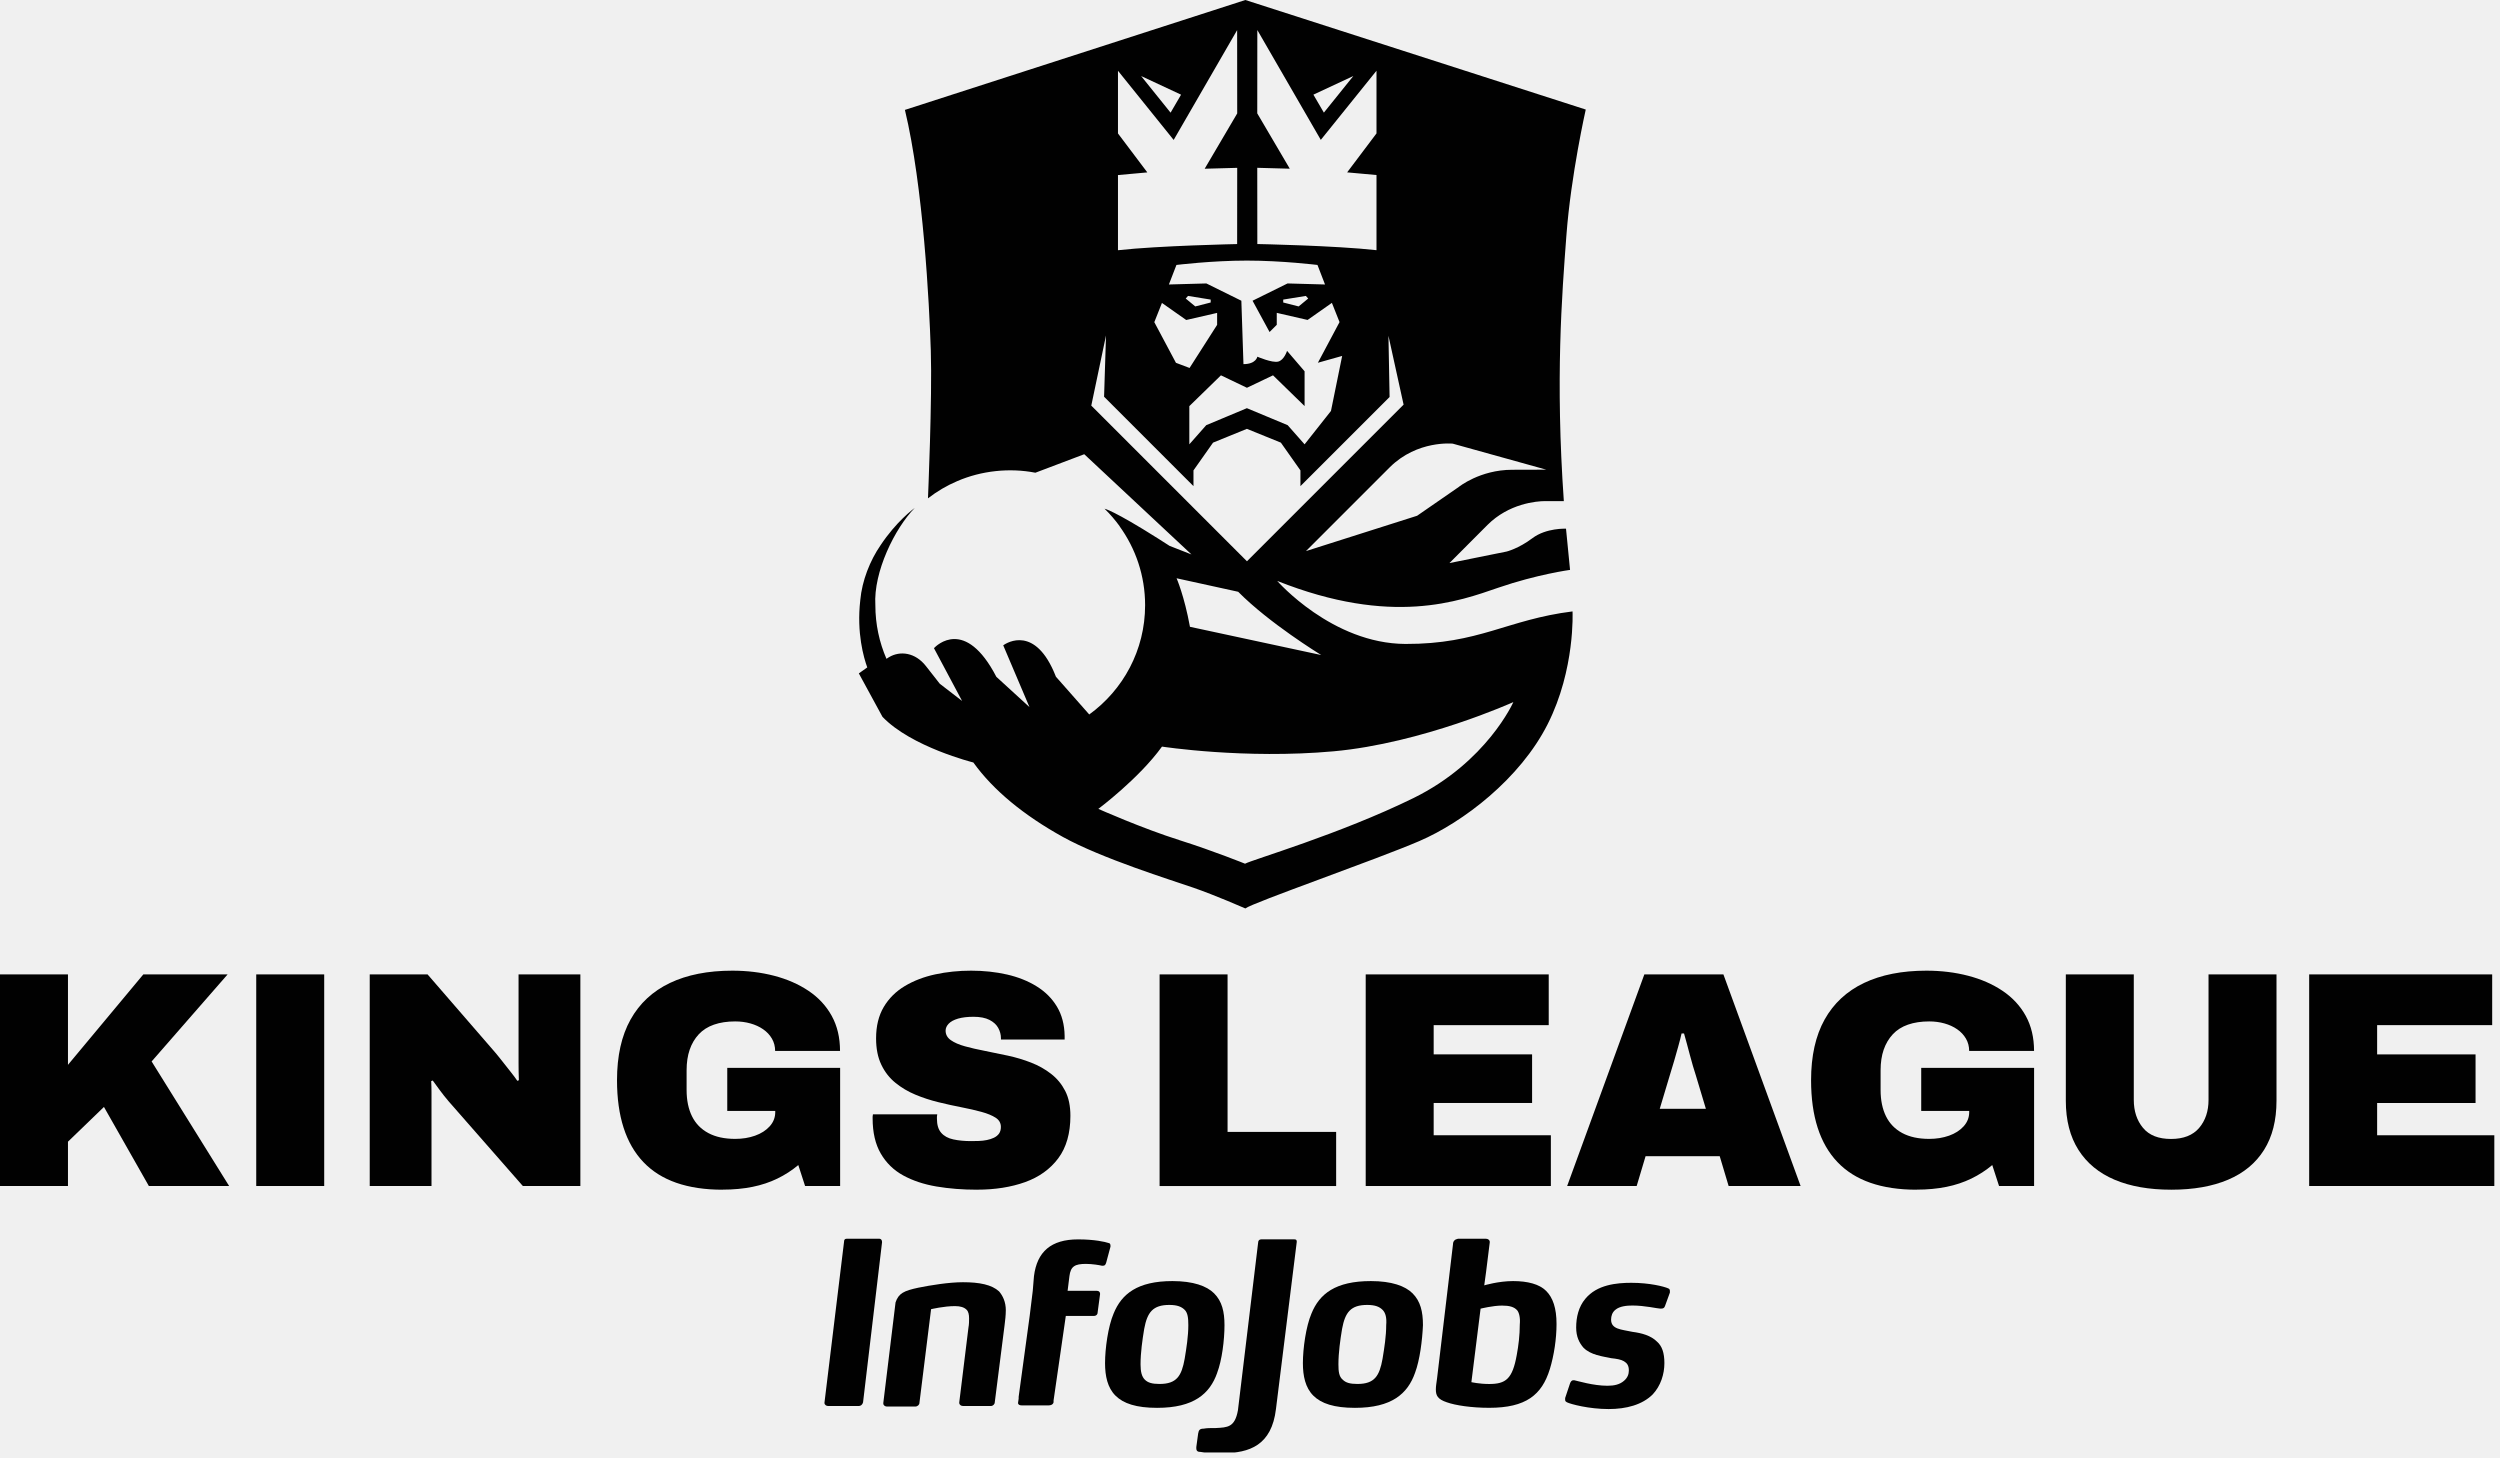
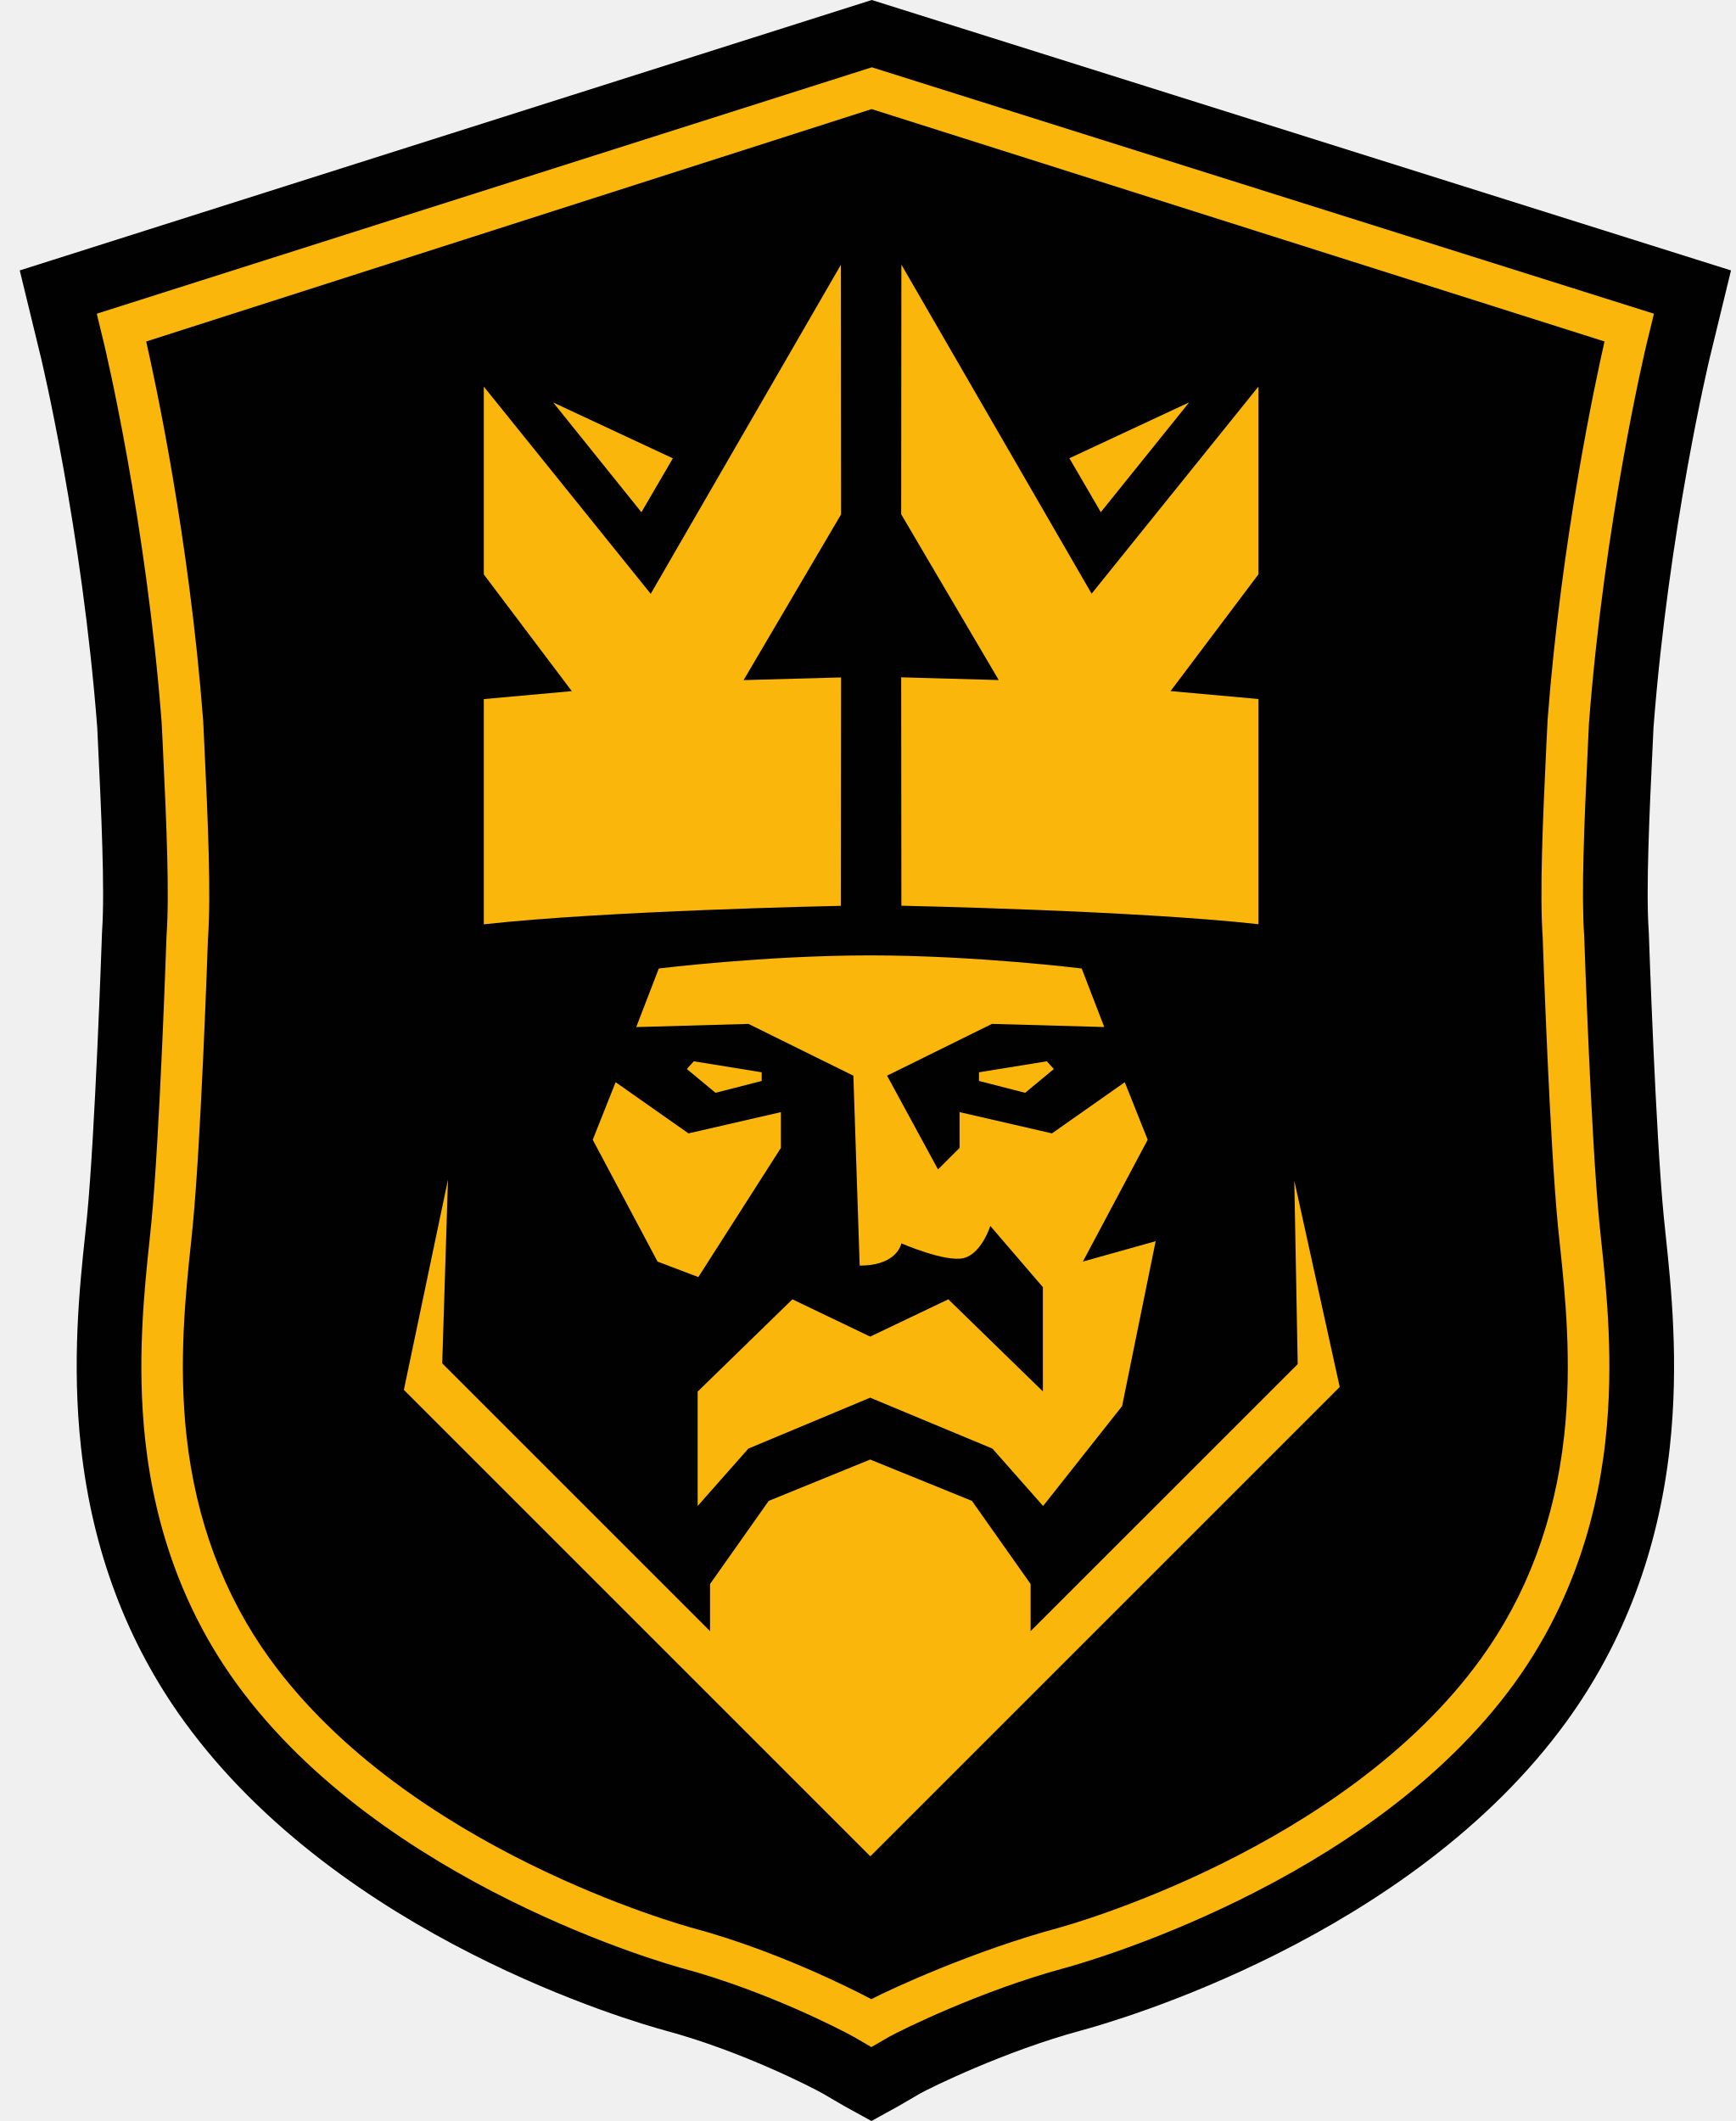
- <svg xmlns="http://www.w3.org/2000/svg" width="434" height="253" viewBox="0 0 434 253" fill="none">
-   <g clip-path="url(#clip0_876_35311)">
-     <path d="M0 205.891V169.156H11.799V184.856L24.882 169.156H39.513L26.322 184.268L39.778 205.891H25.842L18.046 192.166L11.799 198.197V205.885H0V205.891Z" fill="#010101" />
-     <path d="M44.483 205.891V169.156H56.282V205.891H44.483Z" fill="#010101" />
-     <path d="M64.185 205.891V169.156H74.226L85.652 182.347C85.97 182.702 86.397 183.218 86.931 183.896C87.465 184.574 88.005 185.258 88.557 185.954C89.109 186.65 89.529 187.209 89.811 187.635L90.075 187.527C90.039 186.53 90.021 185.54 90.021 184.562V169.156H100.752V205.891H90.766L77.898 191.206C77.292 190.491 76.776 189.843 76.35 189.255C75.924 188.667 75.516 188.109 75.12 187.575L74.856 187.683C74.892 188.361 74.91 189.033 74.91 189.711V205.891H64.179H64.185Z" fill="#010101" />
-     <path d="M125.43 206.533C119.308 206.533 114.723 204.931 111.68 201.726C108.638 198.521 107.113 193.786 107.113 187.521C107.113 183.32 107.894 179.815 109.46 177C111.026 174.191 113.307 172.073 116.296 170.645C119.284 169.222 122.897 168.508 127.134 168.508C129.697 168.508 132.109 168.802 134.372 169.39C136.634 169.978 138.627 170.849 140.355 172.007C142.084 173.165 143.428 174.618 144.388 176.358C145.349 178.104 145.829 180.133 145.829 182.443H134.564C134.564 181.663 134.378 180.949 134.006 180.307C133.634 179.665 133.124 179.125 132.481 178.681C131.839 178.236 131.101 177.9 130.267 177.666C129.433 177.432 128.551 177.318 127.626 177.318C126.24 177.318 125.01 177.504 123.941 177.876C122.873 178.248 121.991 178.813 121.301 179.557C120.605 180.307 120.082 181.195 119.728 182.227C119.374 183.26 119.194 184.454 119.194 185.804V189.219C119.194 191.001 119.506 192.52 120.131 193.786C120.755 195.052 121.697 196.019 122.963 196.697C124.223 197.375 125.784 197.711 127.638 197.711C128.887 197.711 130.033 197.525 131.083 197.153C132.133 196.781 132.98 196.235 133.622 195.527C134.264 194.812 134.582 193.996 134.582 193.072V192.856H126.252V185.378H145.847V205.885H139.761L138.585 202.254C137.481 203.178 136.268 203.965 134.954 204.601C133.64 205.243 132.193 205.723 130.627 206.041C129.061 206.359 127.332 206.521 125.448 206.521L125.43 206.533Z" fill="#010101" />
-     <path d="M169.642 206.533C167.116 206.533 164.757 206.347 162.567 205.975C160.376 205.603 158.456 204.961 156.799 204.055C155.143 203.148 153.846 201.882 152.904 200.262C151.962 198.641 151.488 196.607 151.488 194.146V193.852C151.488 193.726 151.506 193.594 151.542 193.45H162.705C162.669 193.594 162.651 193.726 162.651 193.852V194.2C162.651 195.269 162.897 196.085 163.395 196.655C163.893 197.225 164.595 197.609 165.501 197.801C166.407 197.999 167.434 198.095 168.574 198.095C169 198.095 169.456 198.089 169.936 198.071C170.416 198.053 170.879 197.999 171.323 197.909C171.767 197.819 172.175 197.687 172.553 197.507C172.925 197.327 173.219 197.087 173.435 196.787C173.645 196.487 173.753 196.103 173.753 195.641C173.753 194.962 173.453 194.428 172.847 194.038C172.241 193.648 171.425 193.306 170.392 193.024C169.36 192.742 168.202 192.472 166.924 192.226C165.645 191.98 164.307 191.686 162.921 191.344C161.534 191.007 160.196 190.569 158.918 190.035C157.633 189.501 156.481 188.817 155.449 187.977C154.417 187.143 153.594 186.092 152.994 184.826C152.388 183.566 152.088 182.041 152.088 180.259C152.088 178.122 152.532 176.31 153.42 174.81C154.309 173.315 155.527 172.103 157.075 171.179C158.624 170.255 160.388 169.576 162.363 169.15C164.337 168.724 166.413 168.508 168.586 168.508C170.759 168.508 172.865 168.73 174.809 169.174C176.748 169.618 178.47 170.303 179.965 171.233C181.459 172.157 182.635 173.333 183.488 174.756C184.34 176.178 184.79 177.87 184.82 179.827V180.469H173.765V180.253C173.765 179.611 173.603 179.005 173.285 178.434C172.967 177.864 172.457 177.402 171.761 177.048C171.065 176.694 170.146 176.514 169.012 176.514C167.944 176.514 167.044 176.622 166.317 176.832C165.585 177.048 165.045 177.342 164.691 177.714C164.337 178.086 164.157 178.489 164.157 178.915C164.157 179.593 164.457 180.145 165.063 180.571C165.669 180.997 166.485 181.357 167.518 181.639C168.55 181.927 169.708 182.191 170.987 182.437C172.271 182.69 173.603 182.966 174.99 183.266C176.376 183.566 177.714 183.968 178.992 184.466C180.271 184.964 181.429 185.612 182.461 186.416C183.494 187.215 184.31 188.205 184.916 189.381C185.522 190.557 185.822 191.998 185.822 193.708C185.822 196.733 185.12 199.193 183.716 201.078C182.311 202.962 180.385 204.343 177.948 205.219C175.512 206.089 172.739 206.527 169.648 206.527L169.642 206.533Z" fill="#010101" />
-     <path d="M201.306 205.891V169.156H213.105V196.499H231.955V205.897H201.306V205.891Z" fill="#010101" />
-     <path d="M237.087 205.891V169.156H268.858V177.966H248.885V183.038H265.971V191.476H248.885V197.081H269.23V205.891H237.087Z" fill="#010101" />
-     <path d="M272.057 205.891L285.458 169.156H299.183L312.585 205.891H300.09L298.541 200.712H285.674L284.126 205.891H272.057ZM288.129 192.49H296.141L294.376 186.614C294.232 186.188 294.076 185.672 293.896 185.066C293.716 184.46 293.542 183.818 293.362 183.146C293.182 182.467 293.008 181.801 292.828 181.141C292.648 180.481 292.486 179.905 292.348 179.407H291.922C291.778 180.049 291.592 180.775 291.363 181.597C291.129 182.419 290.889 183.26 290.643 184.136C290.391 185.006 290.145 185.834 289.893 186.62L288.129 192.496V192.49Z" fill="#010101" />
-     <path d="M332.719 206.533C326.598 206.533 322.013 204.931 318.97 201.726C315.927 198.521 314.403 193.786 314.403 187.521C314.403 183.32 315.183 179.815 316.749 177C318.316 174.191 320.596 172.073 323.585 170.645C326.574 169.222 330.187 168.508 334.424 168.508C336.986 168.508 339.399 168.802 341.661 169.39C343.924 169.978 345.916 170.849 347.639 172.007C349.367 173.165 350.711 174.618 351.672 176.358C352.632 178.104 353.112 180.133 353.112 182.443H341.847C341.847 181.663 341.661 180.949 341.289 180.307C340.917 179.665 340.407 179.125 339.765 178.681C339.123 178.236 338.385 177.9 337.55 177.666C336.716 177.432 335.834 177.318 334.91 177.318C333.523 177.318 332.293 177.504 331.225 177.876C330.157 178.248 329.274 178.813 328.584 179.557C327.888 180.307 327.366 181.195 327.006 182.227C326.652 183.26 326.472 184.454 326.472 185.804V189.219C326.472 191.001 326.784 192.52 327.408 193.786C328.032 195.052 328.974 196.019 330.235 196.697C331.501 197.375 333.055 197.711 334.91 197.711C336.158 197.711 337.304 197.525 338.355 197.153C339.405 196.781 340.251 196.235 340.893 195.527C341.535 194.812 341.853 193.996 341.853 193.072V192.856H333.523V185.378H353.118V205.885H347.033L345.856 202.254C344.752 203.178 343.54 203.965 342.225 204.601C340.905 205.243 339.465 205.723 337.898 206.041C336.332 206.359 334.604 206.521 332.719 206.521V206.533Z" fill="#010101" />
-     <path d="M376.944 206.533C373.097 206.533 369.814 205.957 367.089 204.799C364.365 203.64 362.276 201.918 360.818 199.62C359.36 197.321 358.627 194.482 358.627 191.104V169.156H370.426V190.941C370.426 192.898 370.96 194.518 372.029 195.803C373.097 197.087 374.717 197.723 376.89 197.723C379.062 197.723 380.689 197.081 381.775 195.803C382.861 194.518 383.401 192.904 383.401 190.941V169.156H395.2V191.104C395.2 194.488 394.48 197.327 393.04 199.62C391.599 201.918 389.517 203.64 386.792 204.799C384.067 205.957 380.785 206.533 376.938 206.533H376.944Z" fill="#010101" />
-     <path d="M400.871 205.891V169.156H432.643V177.966H412.67V183.038H429.756V191.476H412.67V197.081H433.015V205.891H400.871Z" fill="#010101" />
-     <path d="M143.128 243.55C143.128 243.868 143.446 244.084 143.764 244.084H149.081C149.4 244.084 149.718 243.874 149.826 243.448L153.12 215.691V215.583C153.12 215.265 152.91 215.049 152.694 215.049H146.951C146.633 215.049 146.525 215.259 146.525 215.583L143.122 243.55H143.128Z" fill="#010101" />
-     <path d="M174.606 227.49C174.606 228.342 174.498 229.195 174.396 230.041L172.691 243.442C172.691 243.76 172.373 244.078 172.055 244.078H167.164C166.846 244.078 166.528 243.868 166.528 243.544V243.436L168.124 230.461C168.232 229.927 168.232 229.291 168.232 228.864C168.232 228.228 168.124 227.694 167.806 227.376C167.38 226.95 166.744 226.74 165.783 226.74C163.869 226.74 161.636 227.274 161.636 227.274L159.614 243.544C159.614 243.862 159.296 244.18 158.87 244.18H153.979C153.661 244.18 153.343 243.97 153.343 243.646V243.538L155.467 226.098C156.001 224.501 156.955 224.075 159.404 223.547C161.528 223.121 164.721 222.593 167.17 222.593C170.038 222.593 172.169 223.019 173.441 224.189C174.077 224.934 174.612 225.996 174.612 227.484L174.606 227.49Z" fill="#010101" />
-     <path d="M225.12 215.577C225.12 215.259 225.012 215.151 224.693 215.151H218.95C218.632 215.151 218.416 215.361 218.416 215.685L214.905 244.822C214.371 247.799 213.099 247.799 211.076 247.907C210.224 247.907 209.48 247.907 208.952 248.015C208.316 248.015 208.1 248.225 207.998 248.867L207.679 251.208V251.418C207.679 251.952 207.998 252.054 208.424 252.054C209.168 252.162 209.486 252.264 212.253 252.264C216.934 252.264 220.763 250.884 221.507 244.606L225.12 215.571V215.577Z" fill="#010101" />
-     <path d="M211.298 238.341C210.02 241.954 207.259 244.402 200.874 244.402C197.261 244.402 195.022 243.658 193.642 242.278C192.262 240.897 191.836 238.875 191.836 236.642C191.836 234.092 192.37 230.263 193.324 228.03C194.704 224.627 197.471 222.395 203.532 222.395C207.145 222.395 209.486 223.247 210.764 224.519C212.144 225.9 212.571 227.712 212.571 230.047C212.571 232.597 212.144 236.108 211.292 238.341M205.657 227.388C205.123 226.854 204.379 226.536 202.998 226.536C200.13 226.536 199.169 227.814 198.635 230.683C198.317 232.597 197.999 234.83 197.999 236.852C197.999 238.131 198.209 238.977 198.743 239.511C199.277 240.045 200.022 240.255 201.294 240.255C204.271 240.255 205.123 238.875 205.657 235.892C205.975 233.978 206.293 231.955 206.293 230.041C206.293 228.762 206.185 227.916 205.657 227.382" fill="#010101" />
-     <path d="M245.644 238.341C244.366 241.954 241.605 244.402 235.22 244.402C231.607 244.402 229.369 243.658 227.988 242.278C226.608 240.897 226.182 238.875 226.182 236.642C226.182 234.092 226.716 230.263 227.67 228.03C229.05 224.627 231.817 222.395 237.987 222.395C241.599 222.395 243.94 223.247 245.218 224.519C246.599 225.9 247.025 227.712 247.025 230.047C246.917 232.597 246.491 236.108 245.644 238.341ZM240.009 227.388C239.475 226.854 238.731 226.536 237.35 226.536C234.482 226.536 233.522 227.814 232.987 230.683C232.669 232.597 232.351 234.83 232.351 236.852C232.351 238.131 232.459 238.977 233.095 239.511C233.63 240.045 234.374 240.255 235.646 240.255C238.623 240.255 239.475 238.875 240.009 235.892C240.327 233.978 240.645 231.955 240.645 230.041C240.753 228.762 240.537 227.916 240.009 227.382" fill="#010101" />
-     <path d="M269.044 237.699C267.664 242.164 264.897 244.396 258.518 244.396C255.433 244.396 252.666 243.97 251.178 243.442C249.582 242.908 249.263 242.272 249.263 241.209C249.263 240.675 249.371 240.039 249.473 239.295L252.24 216.003C252.24 215.469 252.558 215.151 253.092 215.049H257.984C258.302 215.049 258.62 215.259 258.62 215.583V215.691L257.984 220.799L257.665 223.139C257.665 223.139 260.114 222.395 262.665 222.395C265.215 222.395 267.238 222.929 268.408 224.099C269.578 225.27 270.214 227.076 270.214 229.843C270.214 232.393 269.788 235.268 269.044 237.711M263.409 227.502C262.875 226.866 262.028 226.65 260.75 226.65C259.154 226.65 257.029 227.184 257.029 227.184L255.433 239.943C255.433 239.943 256.813 240.261 258.518 240.261C261.386 240.261 262.557 239.409 263.301 235.262C263.619 233.558 263.835 231.751 263.835 229.945C263.943 228.774 263.727 227.922 263.409 227.496" fill="#010101" />
-     <path d="M289.035 226.746C288.927 227.064 288.717 227.172 288.399 227.172H288.189C287.763 227.172 285.53 226.638 283.406 226.638C282.451 226.638 281.173 226.746 280.429 227.382C279.895 227.808 279.685 228.444 279.685 229.087C279.685 230.791 281.491 230.791 283.406 231.211C285.002 231.421 286.598 231.847 287.661 232.915C288.513 233.66 288.939 234.83 288.939 236.636C288.939 238.551 288.303 240.573 286.916 242.062C285.11 243.868 282.343 244.612 279.259 244.612C275.856 244.612 272.663 243.76 272.027 243.442C271.919 243.334 271.709 243.334 271.709 243.016V242.698L272.561 240.147C272.669 239.829 272.879 239.613 273.095 239.613H273.305C273.839 239.721 276.6 240.567 279.048 240.567C280.219 240.567 281.173 240.357 281.917 239.715C282.553 239.181 282.769 238.545 282.769 237.909C282.769 237.056 282.451 236.63 281.917 236.312C281.383 235.994 280.639 235.886 279.685 235.778C278.196 235.46 276.174 235.244 274.902 233.972C274.157 233.12 273.623 232.057 273.623 230.461C273.623 228.654 274.049 226.848 275.22 225.462C277.242 223.013 280.645 222.695 283.195 222.695C286.388 222.695 288.831 223.331 289.575 223.649C289.893 223.757 289.893 223.967 289.893 224.183V224.393L289.041 226.734L289.035 226.746Z" fill="#010101" />
-     <path d="M192.472 215.793C191.836 215.583 190.023 215.157 187.154 215.157C182.473 215.157 180.031 217.282 179.497 221.537L179.287 224.087L178.752 228.45L176.838 242.488V242.806L176.73 243.55C176.73 243.868 177.048 243.976 177.366 243.976H182.047C182.365 243.976 182.791 243.868 182.899 243.442V243.124L185.024 228.45H189.915C190.233 228.45 190.551 228.24 190.551 227.814L190.977 224.621C190.977 224.303 190.767 224.087 190.443 224.087H185.336L185.654 221.537C185.864 219.832 186.608 219.412 188.523 219.412C189.585 219.412 190.863 219.622 191.289 219.73H191.499C191.818 219.73 191.926 219.52 192.034 219.196L192.778 216.429V216.219C192.778 216.009 192.67 215.793 192.46 215.793H192.472Z" fill="#010101" />
-     <path d="M153.192 124.434C158.204 129.679 168.976 132.368 168.976 132.368C172.445 137.211 177.792 141.568 184.508 145.289C191.224 149.015 203.4 152.802 207.175 154.105C210.944 155.407 216.195 157.706 216.195 157.706C217.426 156.709 238.779 149.286 246.383 146.015C253.992 142.744 263.889 135.206 268.684 125.694C273.485 116.182 272.993 106.141 272.993 106.141C261.662 107.552 256.753 111.837 243.994 111.789C231.241 111.741 221.723 100.848 221.723 100.848C241.642 108.77 253.338 104.353 260.09 102.03C266.836 99.708 272.561 98.933 272.561 98.933L271.859 91.78C271.859 91.78 268.432 91.618 266.025 93.43C263.619 95.243 261.554 95.747 261.554 95.747L251.622 97.751C251.622 97.751 254.509 94.841 258.223 91.132C261.932 87.423 266.703 86.991 268.258 86.991H271.481C269.998 65.77 271.145 51.276 271.931 40.828C272.717 30.373 275.286 19.018 275.286 19.018L216.195 0L157.093 19.078C160.286 32.396 161.324 52.669 161.588 60.867C161.853 69.064 161.096 86.499 161.096 86.499H161.114C162.663 85.298 164.361 84.296 166.18 83.522C170.369 81.715 175.236 81.187 179.743 82.064L188.163 78.877L188.223 78.853L188.337 78.955L206.011 95.477L206.815 96.227L206.839 96.251L203.034 94.763C202.944 94.703 202.854 94.648 202.764 94.588C202.164 94.198 201.594 93.838 201.054 93.496C193.282 88.581 191.746 88.311 191.746 88.311C192.718 89.253 193.6 90.285 194.392 91.378L194.362 91.366C197.147 95.219 198.791 99.948 198.791 105.061C198.791 112.869 194.968 119.777 189.093 124.032L183.308 117.478C183.242 117.304 183.17 117.148 183.104 116.98C182.936 116.572 182.762 116.176 182.581 115.816C178.915 108.38 174.161 112.029 174.161 112.029L178.717 122.753L172.967 117.496C167.566 107.077 162.543 112.095 162.159 112.497L162.135 112.521L166.69 121.067L167.02 121.685L163.143 118.696C163.143 118.696 162.621 118.042 160.754 115.648C158.888 113.247 156.235 112.935 154.321 114.093L153.889 114.369C152.652 111.513 151.962 108.368 151.962 105.061C151.608 99.294 155.347 91.702 158.804 88.173C158.546 88.365 155.593 90.538 152.844 94.684C151.044 97.301 149.652 100.788 149.346 104.167V104.179C148.685 109.868 149.952 114.201 150.558 115.864C149.706 116.452 149.094 116.902 149.094 116.902L153.198 124.44L153.192 124.434ZM252.234 77.028L268.438 81.535C268.438 81.535 268.138 81.553 262.52 81.553C256.903 81.553 253.224 84.548 253.224 84.548L246.011 89.535L226.716 95.669C226.716 95.669 236.468 85.892 241.263 81.121C246.065 76.35 252.228 77.022 252.228 77.022L252.234 77.028ZM234.938 13.197L229.825 19.553L228.006 16.432L234.938 13.197ZM218.26 19.679L218.272 5.215L229.291 24.282L238.959 12.279V23.16L233.864 29.923L238.959 30.385V43.432C231.847 42.634 218.272 42.364 218.272 42.364L218.26 29.131L223.907 29.287L218.26 19.679ZM216.46 45.239C222.563 45.239 228.714 45.995 228.714 45.995L230.023 49.386L223.517 49.206L217.444 52.206L220.396 57.638L221.645 56.389V54.313L226.998 55.543L231.217 52.578L232.543 55.915L228.786 62.973L232.999 61.791L231.055 71.345L226.476 77.136L223.541 73.812L216.46 70.859L209.402 73.812L206.467 77.136V70.505L211.958 65.157L216.466 67.318L220.997 65.157L226.476 70.493V64.455L223.433 60.908C223.433 60.908 222.929 62.523 221.885 62.775C220.841 63.033 218.278 61.923 218.278 61.923C218.278 61.923 218.062 63.213 215.865 63.213L215.499 52.206L209.426 49.206L202.92 49.386L204.229 45.995C204.229 45.995 210.368 45.239 216.466 45.239H216.46ZM227.106 51.822L225.444 53.197L222.767 52.513V52.008L226.698 51.372L227.1 51.822H227.106ZM205.939 55.549L211.292 54.319V56.395L206.509 63.879L204.145 62.985L200.388 55.927L201.714 52.59L205.933 55.555L205.939 55.549ZM205.843 51.822L206.245 51.372L210.176 52.008V52.513L207.499 53.197L205.837 51.822H205.843ZM205.033 16.438L203.214 19.559L198.101 13.203L205.033 16.438ZM194.08 30.391L199.175 29.929L194.08 23.166V12.285L203.749 24.294L214.767 5.227L214.779 19.691L209.132 29.293L214.779 29.137L214.767 42.37C214.767 42.37 201.192 42.646 194.08 43.438V30.391ZM189.447 70.415L192.004 58.232L191.668 68.872L207.187 84.392V81.661L210.584 76.842L216.46 74.448L222.359 76.842L225.756 81.661V84.392L241.233 68.92L241.035 58.292L243.664 70.247L216.472 97.439L189.447 70.415ZM214.947 102.732C220.342 108.182 229.093 113.547 229.363 113.715L206.575 108.812C205.597 103.447 204.253 100.386 204.253 100.386L214.947 102.732ZM201.708 129.607C201.708 129.607 216.069 131.827 231.493 130.429C246.917 129.031 262.719 121.883 262.719 121.883C262.719 121.883 258.115 132.283 245.38 138.543C232.639 144.802 217.312 149.268 216.141 149.94C216.141 149.94 210.722 147.743 204.853 145.883C198.221 143.788 190.671 140.421 190.671 140.421C190.671 140.421 197.723 135.158 201.72 129.613L201.708 129.607Z" fill="#010101" />
+ <svg xmlns="http://www.w3.org/2000/svg" width="81" height="99" viewBox="0 0 81 99" fill="none">
+   <g clip-path="url(#clip0_635_35305)">
+     <path d="M40.687 0L0.922 12.622L1.364 14.441L1.916 16.712C1.935 16.792 3.826 24.697 4.539 33.963C4.554 34.286 4.572 34.645 4.589 35.035C4.713 37.621 4.901 41.529 4.765 43.442V43.481L4.758 43.575V43.614C4.744 43.991 4.438 52.9 4.065 56.756C4.039 57.029 4.008 57.323 3.974 57.638L3.971 57.663C3.72 60.026 3.342 63.598 3.782 67.571C4.313 72.378 5.933 76.676 8.593 80.345C15.917 90.447 29.546 94.371 31.076 94.785C34.679 95.761 37.953 97.467 38.389 97.71L38.962 98.045L39.433 98.319L40.671 99L41.908 98.319L42.379 98.045L42.953 97.71C43.388 97.467 46.848 95.753 50.45 94.777C51.98 94.363 65.795 90.447 73.118 80.345C75.779 76.676 77.397 72.378 77.93 67.571C78.368 63.598 77.991 60.026 77.741 57.663L77.738 57.638C77.705 57.325 77.673 57.031 77.647 56.756C77.273 52.9 76.968 43.991 76.955 43.614V43.575L76.948 43.481V43.442C76.81 41.529 76.997 37.621 77.121 35.035C77.14 34.645 77.156 34.286 77.171 33.963C77.884 24.697 79.775 16.79 79.794 16.712L80.346 14.441L80.788 12.622L40.687 0Z" fill="#010101" />
+     <path d="M40.669 95.55L39.855 95.077C39.27 94.751 35.77 92.933 31.864 91.876C31.295 91.722 17.866 87.999 11.034 78.577C8.684 75.336 7.253 71.522 6.78 67.241C6.378 63.593 6.735 60.216 6.97 57.981L6.979 57.9C7.011 57.598 7.04 57.313 7.066 57.049C7.451 53.076 7.757 44.11 7.77 43.73L7.774 43.649C7.911 41.714 7.771 38.404 7.602 34.894L7.545 33.736C6.823 24.331 4.93 16.351 4.849 16.015L4.516 14.643L40.69 3.141L77.192 14.643L76.861 16.002C76.781 16.335 74.884 24.341 74.161 33.736L74.158 33.783L74.106 34.895C73.939 38.401 73.799 41.706 73.934 43.641L73.939 43.73C73.951 44.11 74.258 53.094 74.642 57.05C74.669 57.331 74.702 57.635 74.736 57.958L74.739 57.986C74.975 60.219 75.332 63.594 74.929 67.241C74.457 71.522 73.024 75.336 70.675 78.577C63.844 87.999 50.229 91.714 49.661 91.868C45.753 92.927 42.066 94.752 41.483 95.077L40.669 95.55ZM9.706 43.803C9.689 44.297 9.383 53.228 8.994 57.234C8.968 57.504 8.937 57.794 8.905 58.105L8.897 58.182C8.669 60.336 8.325 63.588 8.705 67.026C9.14 70.97 10.453 74.474 12.602 77.438C19.035 86.311 31.828 89.857 32.369 90.003C36.238 91.051 39.746 92.826 40.667 93.314C41.59 92.826 45.469 91.051 49.339 90.003C49.88 89.857 62.671 86.311 69.105 77.438C71.255 74.474 72.566 70.97 73.001 67.026C73.381 63.588 73.039 60.34 72.811 58.189L72.808 58.161C72.772 57.832 72.74 57.523 72.712 57.236C72.326 53.246 72.017 44.306 72.001 43.803V43.764C71.858 41.724 71.999 38.36 72.17 34.8L72.23 33.583C72.881 25.1 74.481 17.716 74.885 15.939L40.68 5.092L6.823 15.94C7.222 17.691 8.824 25.07 9.478 33.585L9.485 33.674L9.538 34.8C9.709 38.365 9.85 41.734 9.709 43.775V43.803H9.706Z" fill="#FAB60A" />
+     <path d="M42.059 31.616V31.665L42.069 42.276C42.069 42.276 52.987 42.497 58.721 43.137H58.734V32.628L54.654 32.259H54.631L58.721 26.823L58.734 26.807V18.042L50.947 27.711L42.069 12.352V12.424L42.059 24.003L46.611 31.741H46.568L42.059 31.614V31.616Z" fill="#FAB60A" />
+     <path d="M27.664 53.199L27.668 53.207L30.69 58.887L32.593 59.609L36.433 53.6L36.446 53.581V51.91L32.132 52.902L28.732 50.513L27.664 53.199Z" fill="#FAB60A" />
+     <path d="M30.747 45.206L29.694 47.94H29.701L34.932 47.792L39.828 50.209L40.123 59.074C41.658 59.074 41.991 58.296 42.055 58.088V58.085C42.064 58.054 42.068 58.036 42.068 58.036C42.068 58.036 44.13 58.93 44.972 58.723C45.813 58.52 46.219 57.222 46.219 57.222L48.673 60.081V64.946L48.66 64.933L44.26 60.647L40.612 62.388L36.982 60.647L32.561 64.954V70.294L34.926 67.615L40.612 65.238L46.318 67.615L48.683 70.294L52.367 65.635L52.37 65.63L53.936 57.934L50.556 58.881L50.54 58.886L53.546 53.233L53.564 53.199L52.495 50.513L49.096 52.902L44.785 51.91V53.579L44.772 53.592L43.778 54.583L41.419 50.242L41.402 50.207L46.297 47.791L51.505 47.937H51.537L50.484 45.205C50.484 45.205 45.529 44.594 40.612 44.594C35.696 44.594 30.753 45.205 30.753 45.205L30.747 45.206Z" fill="#FAB60A" />
+     <path d="M45.69 50.097V50.454L47.845 51.008L49.151 49.926L49.183 49.899L48.858 49.537L45.69 50.05V50.097Z" fill="#FAB60A" />
+     <path d="M22.58 32.633V43.144C28.239 42.51 38.965 42.286 39.232 42.281H39.245L39.254 31.619L34.723 31.744H34.706L39.241 24.031L39.254 24.01L39.245 12.359L30.37 27.718L22.58 18.046V26.812L26.686 32.259L26.639 32.264L22.58 32.631V32.633Z" fill="#FAB60A" />
+     <path d="M20.895 55.122L18.849 64.874L40.62 86.646L62.507 64.759L62.527 64.74L60.407 55.109L60.409 55.226L60.566 63.671L60.553 63.684L48.1 76.135V73.936L45.363 70.056L40.611 68.126L35.876 70.056L33.139 73.936V73.967V76.135L33.126 76.122L20.639 63.635L20.908 55.061L20.895 55.122Z" fill="#FAB60A" />
+     <path d="M35.536 50.458L35.549 50.454V50.05L32.38 49.537L32.056 49.899L32.074 49.913L33.394 51.008L35.536 50.458Z" fill="#FAB60A" />
+     <path d="M55.442 18.853L55.497 18.783L49.911 21.39L49.931 21.424L51.376 23.906L55.442 18.853Z" fill="#FAB60A" />
+     <path d="M31.377 21.437L31.401 21.393L25.819 18.786L25.89 18.875L29.936 23.909L31.377 21.437Z" fill="#FAB60A" />
  </g>
  <defs>
-     <clipPath id="clip0_876_35311">
-       <rect width="433.015" height="252.15" fill="white" />
+     <clipPath id="clip0_635_35305">
+       <rect width="79.866" height="99" fill="white" transform="translate(0.921875)" />
    </clipPath>
  </defs>
</svg>
